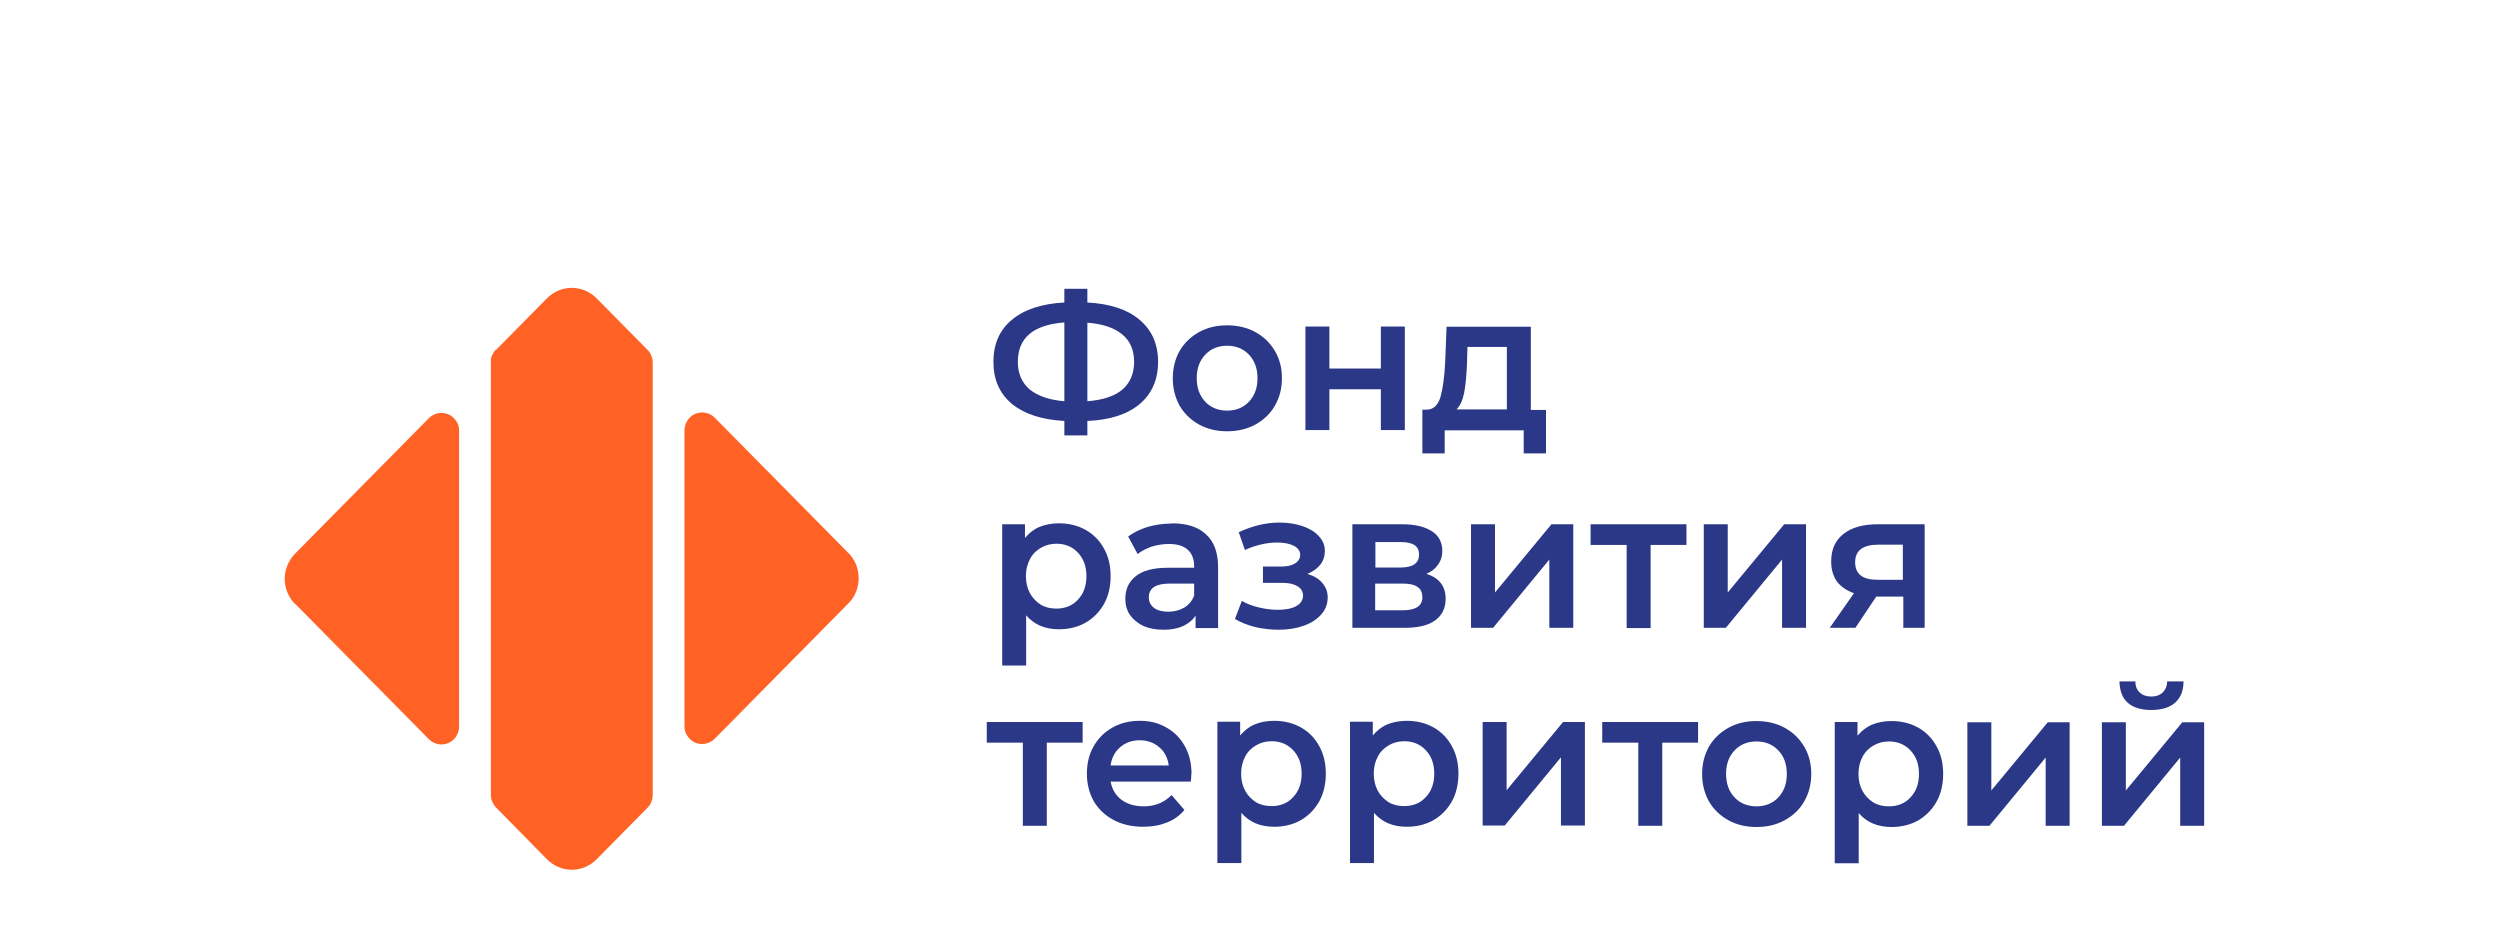
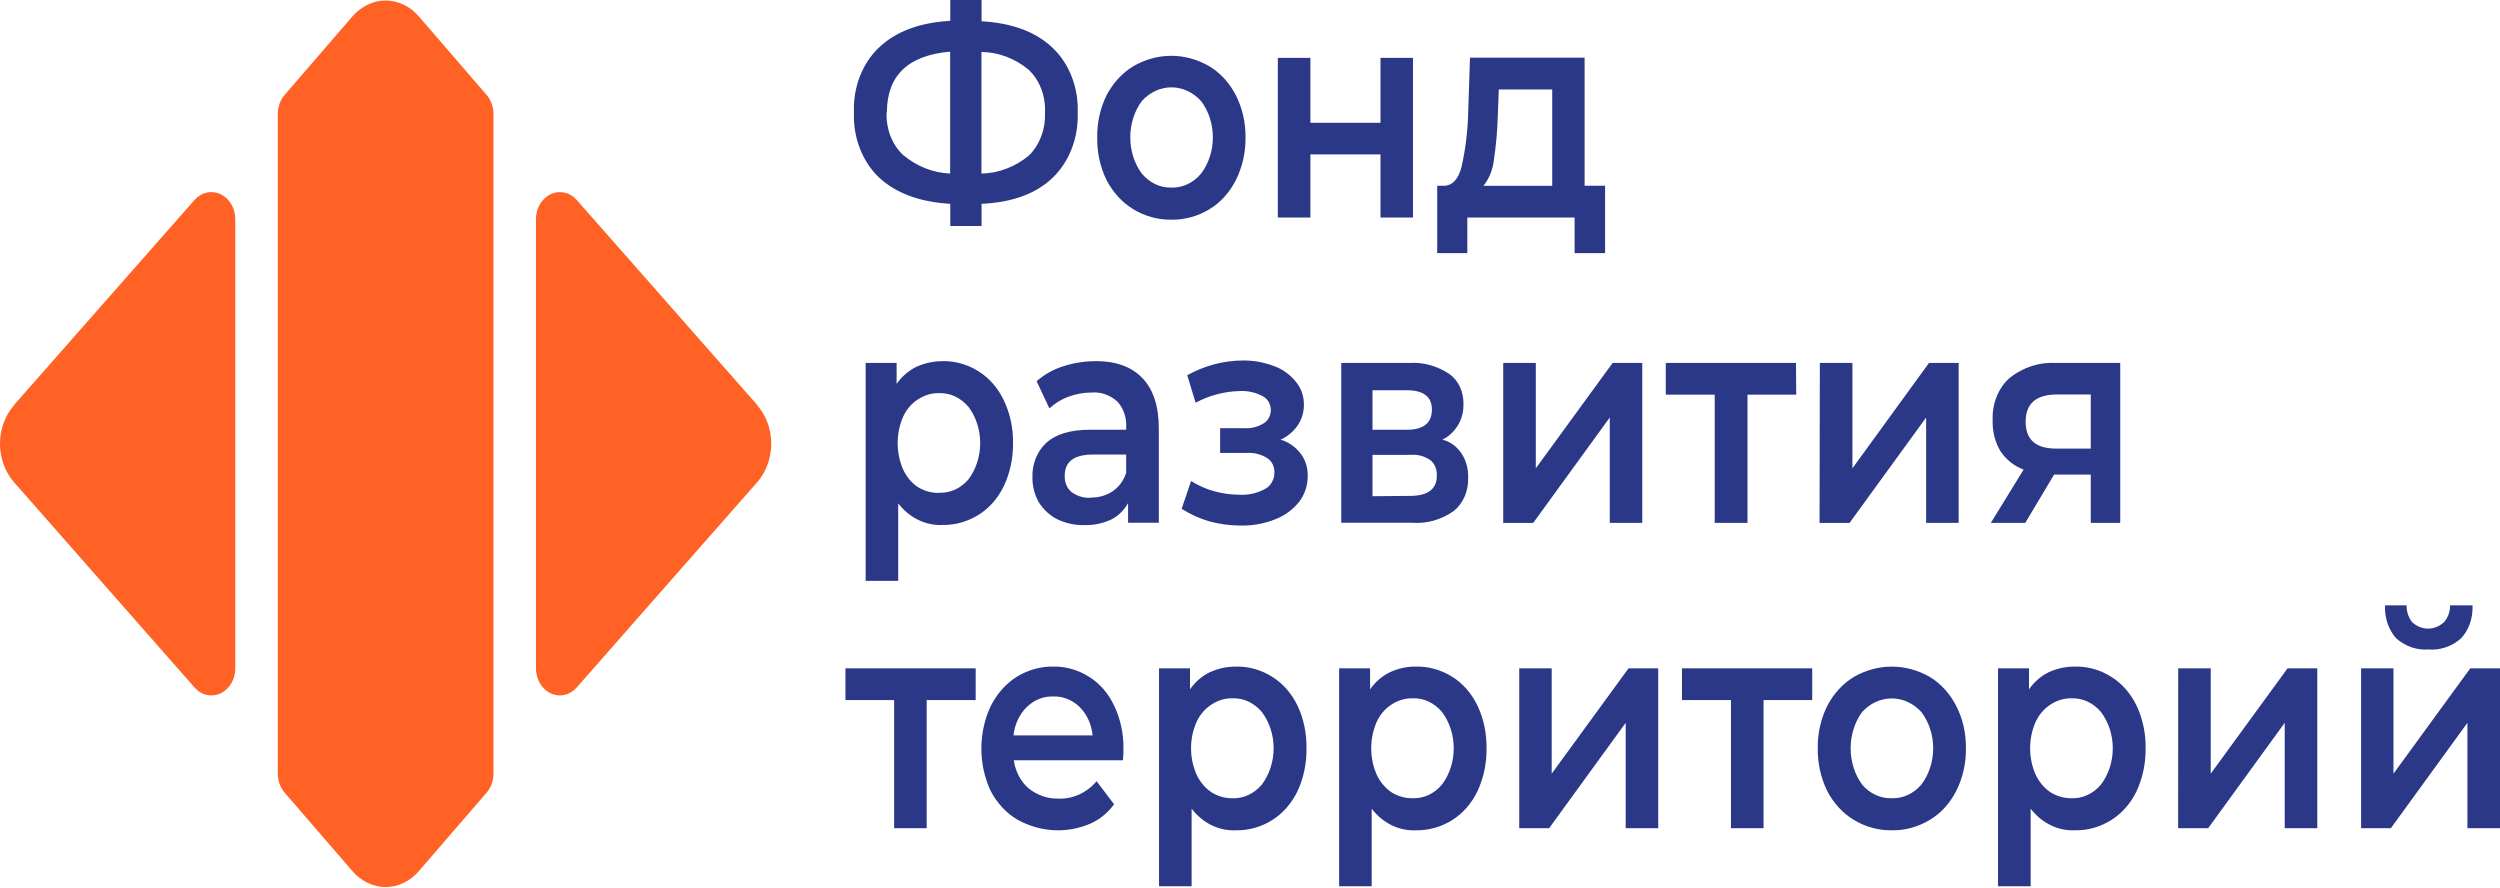
- <svg xmlns="http://www.w3.org/2000/svg" width="157" height="59" viewBox="0 0 157 59" fill="none">
-   <path d="M92.127 22.845C92.097 23.599 92.037 24.203 91.948 24.67C91.858 25.138 91.695 25.485 91.471 25.712H94.63V21.788H92.156L92.127 22.829V22.845ZM97.088 25.727V28.473H95.688V27.024H90.726V28.473H89.325V25.727H89.623C90.026 25.712 90.309 25.44 90.458 24.942C90.607 24.429 90.711 23.689 90.756 22.754L90.845 20.521H96.135V25.742H97.088V25.727ZM81.98 20.506H83.485V23.146H86.718V20.506H88.223V27.009H86.718V24.444H83.485V27.009H81.98V20.506ZM77.063 25.787C77.614 25.787 78.076 25.606 78.433 25.229C78.791 24.851 78.97 24.369 78.97 23.75C78.97 23.131 78.791 22.648 78.433 22.271C78.076 21.894 77.614 21.713 77.063 21.713C76.511 21.713 76.049 21.894 75.692 22.271C75.334 22.648 75.156 23.131 75.156 23.75C75.156 24.369 75.334 24.851 75.692 25.229C76.049 25.606 76.511 25.787 77.063 25.787ZM77.063 27.084C76.407 27.084 75.826 26.949 75.305 26.662C74.783 26.375 74.381 25.983 74.083 25.485C73.8 24.972 73.651 24.399 73.651 23.75C73.651 23.101 73.8 22.543 74.083 22.03C74.381 21.532 74.783 21.14 75.305 20.853C75.826 20.566 76.407 20.43 77.063 20.43C77.718 20.43 78.314 20.566 78.836 20.853C79.357 21.14 79.76 21.532 80.058 22.03C80.356 22.528 80.505 23.101 80.505 23.75C80.505 24.399 80.356 24.972 80.058 25.485C79.775 25.983 79.357 26.375 78.836 26.662C78.314 26.949 77.718 27.084 77.063 27.084ZM63.921 22.724C63.921 23.463 64.174 24.037 64.666 24.459C65.172 24.866 65.903 25.123 66.841 25.198V20.249C64.889 20.4 63.921 21.215 63.921 22.724ZM68.287 25.198C69.255 25.123 69.985 24.882 70.477 24.474C70.969 24.052 71.222 23.463 71.222 22.724C71.222 21.985 70.969 21.396 70.462 20.989C69.97 20.581 69.24 20.34 68.287 20.264V25.213V25.198ZM72.727 22.724C72.727 23.84 72.339 24.731 71.565 25.38C70.79 26.028 69.702 26.375 68.287 26.436V27.341H66.841V26.436C65.426 26.36 64.323 25.998 63.548 25.364C62.774 24.716 62.386 23.84 62.386 22.724C62.386 21.607 62.774 20.717 63.548 20.083C64.323 19.434 65.426 19.072 66.841 18.997V18.137H68.287V18.997C69.702 19.072 70.805 19.434 71.565 20.083C72.339 20.732 72.727 21.607 72.727 22.724Z" fill="#2B3888" />
-   <path d="M117.963 34.206C116.995 34.206 116.503 34.569 116.503 35.308C116.503 36.047 116.965 36.41 117.904 36.41H119.498V34.206H117.948H117.963ZM120.869 32.924V39.427H119.528V37.466H117.829L116.518 39.427H114.909L116.429 37.254C115.967 37.089 115.609 36.847 115.356 36.515C115.117 36.168 114.998 35.761 114.998 35.263C114.998 34.508 115.251 33.935 115.773 33.528C116.294 33.12 117.01 32.924 117.933 32.924H120.884H120.869ZM106.997 32.924H108.502V37.209L112.048 32.924H113.419V39.427H111.914V35.142L108.382 39.427H106.997V32.924ZM105.909 34.222H103.659V39.442H102.154V34.222H99.889V32.924H105.909V34.222ZM92.38 32.924H93.885V37.209L97.431 32.924H98.802V39.427H97.297V35.142L93.766 39.427H92.38V32.924ZM88.089 38.326C88.908 38.326 89.325 38.054 89.325 37.511C89.325 37.224 89.236 37.013 89.042 36.877C88.849 36.726 88.551 36.651 88.133 36.651H86.36V38.326H88.074H88.089ZM86.375 35.64H87.955C88.729 35.64 89.117 35.368 89.117 34.825C89.117 34.282 88.729 34.041 87.955 34.041H86.375V35.655V35.64ZM89.594 36.047C90.383 36.289 90.786 36.817 90.786 37.602C90.786 38.19 90.562 38.643 90.13 38.959C89.698 39.276 89.057 39.427 88.208 39.427H84.93V32.924H88.074C88.864 32.924 89.474 33.075 89.921 33.361C90.368 33.648 90.577 34.071 90.577 34.599C90.577 34.931 90.488 35.217 90.309 35.459C90.145 35.7 89.906 35.896 89.594 36.032V36.047ZM82.114 36.047C82.516 36.168 82.829 36.349 83.038 36.606C83.261 36.862 83.38 37.164 83.38 37.526C83.38 37.918 83.246 38.281 82.978 38.582C82.71 38.884 82.352 39.126 81.89 39.291C81.428 39.457 80.892 39.548 80.296 39.548C79.804 39.548 79.313 39.488 78.836 39.382C78.359 39.261 77.927 39.095 77.554 38.869L77.987 37.737C78.299 37.918 78.657 38.054 79.044 38.145C79.432 38.235 79.834 38.296 80.222 38.296C80.728 38.296 81.115 38.22 81.399 38.069C81.682 37.903 81.831 37.692 81.831 37.405C81.831 37.149 81.712 36.953 81.488 36.817C81.264 36.681 80.966 36.606 80.564 36.606H79.313V35.58H80.445C80.817 35.58 81.115 35.519 81.324 35.383C81.548 35.248 81.652 35.066 81.652 34.84C81.652 34.614 81.518 34.418 81.264 34.282C81.011 34.146 80.654 34.071 80.207 34.071C79.566 34.071 78.88 34.222 78.18 34.538L77.793 33.422C78.642 33.029 79.491 32.818 80.341 32.818C80.892 32.818 81.369 32.894 81.816 33.045C82.248 33.196 82.591 33.407 82.829 33.678C83.082 33.95 83.201 34.252 83.201 34.599C83.201 34.916 83.112 35.202 82.918 35.459C82.725 35.7 82.457 35.896 82.129 36.032L82.114 36.047ZM73.368 38.416C73.74 38.416 74.083 38.326 74.366 38.16C74.664 37.979 74.872 37.722 74.992 37.405V36.651H73.442C72.578 36.651 72.146 36.938 72.146 37.511C72.146 37.782 72.25 38.009 72.474 38.175C72.697 38.341 72.995 38.416 73.382 38.416H73.368ZM73.576 32.864C74.53 32.864 75.245 33.09 75.737 33.558C76.243 34.01 76.496 34.704 76.496 35.625V39.442H75.081V38.658C74.902 38.944 74.634 39.156 74.291 39.322C73.949 39.472 73.546 39.548 73.07 39.548C72.593 39.548 72.161 39.472 71.803 39.306C71.445 39.141 71.162 38.899 70.954 38.612C70.76 38.311 70.671 37.979 70.671 37.602C70.671 37.013 70.879 36.545 71.311 36.198C71.743 35.836 72.429 35.655 73.338 35.655H74.992V35.565C74.992 35.112 74.858 34.765 74.589 34.523C74.321 34.282 73.934 34.161 73.397 34.161C73.04 34.161 72.682 34.222 72.325 34.327C71.982 34.448 71.684 34.599 71.445 34.795L70.849 33.694C71.192 33.437 71.594 33.241 72.071 33.09C72.548 32.954 73.04 32.879 73.576 32.879V32.864ZM66.335 38.22C66.886 38.22 67.348 38.039 67.691 37.662C68.048 37.285 68.227 36.802 68.227 36.183C68.227 35.565 68.048 35.082 67.691 34.704C67.333 34.327 66.886 34.146 66.335 34.146C65.977 34.146 65.649 34.237 65.366 34.403C65.083 34.569 64.845 34.795 64.681 35.112C64.517 35.429 64.427 35.776 64.427 36.183C64.427 36.59 64.517 36.953 64.681 37.254C64.845 37.556 65.083 37.798 65.366 37.979C65.649 38.145 65.977 38.22 66.335 38.22ZM66.499 32.864C67.124 32.864 67.676 32.999 68.167 33.271C68.659 33.543 69.046 33.935 69.33 34.448C69.613 34.946 69.747 35.534 69.747 36.183C69.747 36.832 69.613 37.42 69.33 37.933C69.046 38.431 68.659 38.824 68.167 39.11C67.676 39.382 67.124 39.518 66.499 39.518C65.634 39.518 64.949 39.231 64.442 38.643V41.796H62.938V32.924H64.368V33.784C64.621 33.482 64.919 33.241 65.277 33.09C65.649 32.939 66.052 32.864 66.499 32.864Z" fill="#2B3888" />
-   <path d="M135.113 44.588C134.458 44.588 133.966 44.437 133.623 44.135C133.281 43.833 133.117 43.38 133.102 42.792H134.1C134.1 43.079 134.19 43.32 134.368 43.486C134.547 43.652 134.786 43.743 135.098 43.743C135.411 43.743 135.65 43.652 135.814 43.486C135.992 43.32 136.097 43.079 136.097 42.792H137.125C137.125 43.38 136.946 43.818 136.588 44.135C136.246 44.437 135.739 44.588 135.098 44.588H135.113ZM131.999 45.357H133.504V49.642L137.05 45.357H138.421V51.861H136.916V47.575L133.385 51.861H131.999V45.357ZM123.551 45.357H125.056V49.642L128.602 45.357H129.973V51.861H128.468V47.575L124.937 51.861H123.551V45.357ZM118.619 50.638C119.17 50.638 119.632 50.457 119.975 50.08C120.333 49.703 120.511 49.22 120.511 48.601C120.511 47.983 120.333 47.5 119.975 47.123C119.617 46.745 119.17 46.564 118.619 46.564C118.261 46.564 117.934 46.655 117.651 46.821C117.367 46.987 117.129 47.213 116.965 47.53C116.801 47.847 116.712 48.194 116.712 48.601C116.712 49.009 116.801 49.371 116.965 49.673C117.129 49.974 117.367 50.216 117.651 50.397C117.934 50.563 118.261 50.638 118.619 50.638ZM118.783 45.282C119.409 45.282 119.96 45.417 120.452 45.689C120.943 45.961 121.331 46.353 121.614 46.866C121.897 47.364 122.031 47.952 122.031 48.601C122.031 49.25 121.897 49.839 121.614 50.352C121.331 50.849 120.943 51.242 120.452 51.529C119.96 51.8 119.409 51.936 118.783 51.936C117.919 51.936 117.233 51.649 116.727 51.061V54.214H115.222V45.342H116.652V46.202C116.906 45.9 117.204 45.659 117.561 45.508C117.934 45.357 118.336 45.282 118.783 45.282ZM110.305 50.638C110.856 50.638 111.318 50.457 111.676 50.08C112.033 49.703 112.212 49.22 112.212 48.601C112.212 47.983 112.033 47.5 111.676 47.123C111.318 46.745 110.856 46.564 110.305 46.564C109.754 46.564 109.292 46.745 108.934 47.123C108.576 47.5 108.398 47.983 108.398 48.601C108.398 49.22 108.576 49.703 108.934 50.08C109.292 50.457 109.754 50.638 110.305 50.638ZM110.305 51.936C109.649 51.936 109.068 51.8 108.547 51.513C108.025 51.227 107.623 50.834 107.325 50.337C107.042 49.824 106.893 49.25 106.893 48.601C106.893 47.952 107.042 47.394 107.325 46.881C107.623 46.383 108.025 45.991 108.547 45.704C109.068 45.417 109.649 45.282 110.305 45.282C110.96 45.282 111.556 45.417 112.078 45.704C112.599 45.991 113.002 46.383 113.3 46.881C113.598 47.379 113.747 47.952 113.747 48.601C113.747 49.25 113.598 49.824 113.3 50.337C113.017 50.834 112.599 51.227 112.078 51.513C111.556 51.8 110.96 51.936 110.305 51.936ZM106.639 46.64H104.39V51.861H102.885V46.64H100.62V45.342H106.639V46.64ZM93.11 45.342H94.615V49.627L98.161 45.342H99.532V51.845H98.027V47.56L94.496 51.845H93.11V45.342ZM88.178 50.623C88.73 50.623 89.192 50.442 89.534 50.065C89.892 49.688 90.071 49.205 90.071 48.586C90.071 47.968 89.892 47.485 89.534 47.108C89.177 46.73 88.73 46.549 88.178 46.549C87.821 46.549 87.493 46.64 87.21 46.806C86.927 46.972 86.688 47.198 86.524 47.515C86.361 47.832 86.271 48.179 86.271 48.586C86.271 48.994 86.361 49.356 86.524 49.657C86.688 49.959 86.927 50.201 87.21 50.382C87.493 50.548 87.821 50.623 88.178 50.623ZM88.342 45.267C88.968 45.267 89.519 45.402 90.011 45.674C90.503 45.946 90.89 46.338 91.173 46.851C91.456 47.349 91.59 47.937 91.59 48.586C91.59 49.235 91.456 49.824 91.173 50.337C90.89 50.834 90.503 51.227 90.011 51.513C89.519 51.785 88.968 51.921 88.342 51.921C87.478 51.921 86.793 51.634 86.286 51.046V54.199H84.781V45.327H86.212V46.187C86.465 45.885 86.763 45.644 87.12 45.493C87.493 45.342 87.895 45.267 88.342 45.267ZM79.849 50.623C80.4 50.623 80.862 50.442 81.205 50.065C81.563 49.688 81.742 49.205 81.742 48.586C81.742 47.968 81.563 47.485 81.205 47.108C80.847 46.73 80.4 46.549 79.849 46.549C79.492 46.549 79.164 46.64 78.881 46.806C78.598 46.972 78.359 47.198 78.195 47.515C78.031 47.832 77.942 48.179 77.942 48.586C77.942 48.994 78.031 49.356 78.195 49.657C78.359 49.959 78.598 50.201 78.881 50.382C79.164 50.548 79.492 50.623 79.849 50.623ZM80.013 45.267C80.639 45.267 81.19 45.402 81.682 45.674C82.174 45.946 82.561 46.338 82.844 46.851C83.127 47.349 83.261 47.937 83.261 48.586C83.261 49.235 83.127 49.824 82.844 50.337C82.561 50.834 82.174 51.227 81.682 51.513C81.19 51.785 80.639 51.921 80.013 51.921C79.149 51.921 78.463 51.634 77.957 51.046V54.199H76.452V45.327H77.882V46.187C78.136 45.885 78.434 45.644 78.791 45.493C79.164 45.342 79.566 45.267 80.013 45.267ZM71.565 46.489C71.088 46.489 70.671 46.64 70.343 46.926C70.015 47.213 69.807 47.59 69.747 48.073H73.397C73.338 47.605 73.144 47.213 72.802 46.926C72.474 46.64 72.056 46.489 71.58 46.489H71.565ZM74.813 48.631C74.813 48.737 74.813 48.888 74.783 49.084H69.747C69.836 49.567 70.06 49.944 70.432 50.231C70.805 50.502 71.282 50.638 71.833 50.638C72.533 50.638 73.114 50.397 73.576 49.929L74.381 50.865C74.098 51.212 73.725 51.483 73.293 51.649C72.846 51.83 72.355 51.921 71.803 51.921C71.103 51.921 70.477 51.785 69.941 51.498C69.404 51.212 68.987 50.819 68.689 50.321C68.406 49.808 68.257 49.235 68.257 48.586C68.257 47.937 68.391 47.379 68.674 46.881C68.957 46.368 69.36 45.976 69.866 45.689C70.373 45.402 70.939 45.267 71.58 45.267C72.22 45.267 72.757 45.402 73.249 45.689C73.74 45.961 74.128 46.353 74.411 46.866C74.694 47.364 74.828 47.953 74.828 48.616L74.813 48.631ZM67.989 46.64H65.739V51.861H64.234V46.64H61.969V45.342H67.989V46.64Z" fill="#2B3888" />
-   <path d="M53.282 34.735L44.879 26.224C44.73 26.074 44.521 25.968 44.312 25.923C44.104 25.877 43.88 25.908 43.672 25.983C43.463 26.074 43.299 26.209 43.18 26.39C43.061 26.572 42.986 26.798 42.986 27.009V45.614C42.986 45.84 43.046 46.051 43.18 46.232C43.299 46.413 43.478 46.564 43.672 46.64C43.88 46.73 44.104 46.745 44.312 46.7C44.521 46.655 44.73 46.549 44.879 46.398L53.282 37.888C53.491 37.677 53.655 37.435 53.759 37.164C53.863 36.892 53.923 36.606 53.923 36.304C53.923 36.002 53.863 35.715 53.759 35.444C53.64 35.172 53.476 34.931 53.282 34.719V34.735ZM18.535 37.918L26.939 46.428C27.088 46.579 27.297 46.685 27.505 46.73C27.714 46.776 27.937 46.745 28.146 46.67C28.355 46.579 28.518 46.444 28.638 46.263C28.757 46.081 28.831 45.855 28.831 45.644V27.039C28.831 26.813 28.772 26.602 28.638 26.421C28.504 26.239 28.34 26.089 28.146 26.013C27.952 25.938 27.714 25.908 27.505 25.953C27.297 25.998 27.088 26.104 26.939 26.255L18.535 34.765C18.118 35.187 17.88 35.761 17.88 36.349C17.88 36.938 18.118 37.511 18.521 37.933L18.535 37.918ZM31.141 21.985L34.344 18.74C34.762 18.318 35.328 18.076 35.909 18.076C36.49 18.076 37.056 18.318 37.473 18.74L40.662 21.969C40.766 22.075 40.856 22.196 40.9 22.331C40.96 22.467 40.99 22.618 40.99 22.769V49.929C40.99 50.08 40.96 50.216 40.9 50.367C40.841 50.517 40.766 50.623 40.662 50.729L37.473 53.958C37.056 54.38 36.49 54.622 35.909 54.622C35.328 54.622 34.762 54.38 34.344 53.958L31.156 50.714C31.052 50.608 30.977 50.487 30.917 50.352C30.858 50.216 30.828 50.065 30.828 49.929V22.754C30.813 22.603 30.828 22.452 30.902 22.316C30.962 22.181 31.037 22.06 31.141 21.954V21.985Z" fill="#FF6224" />
+ <svg xmlns="http://www.w3.org/2000/svg" width="62" height="22" viewBox="0 0 62 22" fill="none">
+   <path d="M37.146 2.855C37.136 3.229 37.103 3.602 37.048 3.971C37.021 4.209 36.931 4.432 36.789 4.608H38.495V2.218H37.17L37.146 2.855ZM39.806 4.607V6.278H39.05V5.394H36.39V6.278H35.643V4.607H35.803C36.023 4.607 36.173 4.437 36.249 4.126C36.346 3.688 36.401 3.24 36.411 2.789L36.456 1.43H39.298V4.607H39.806ZM31.69 1.435H32.498V3.045H34.236V1.435H35.042V5.394H34.236V3.829H32.498V5.394H31.69V1.435ZM29.046 4.652C29.183 4.657 29.321 4.629 29.449 4.569C29.577 4.509 29.693 4.419 29.788 4.304C29.976 4.054 30.079 3.736 30.079 3.406C30.079 3.077 29.977 2.758 29.788 2.508C29.591 2.289 29.326 2.166 29.052 2.166C28.778 2.166 28.513 2.289 28.316 2.508C28.131 2.759 28.031 3.077 28.031 3.406C28.031 3.735 28.131 4.053 28.316 4.304C28.41 4.417 28.523 4.506 28.649 4.566C28.775 4.626 28.909 4.655 29.046 4.652ZM29.046 5.448C28.717 5.453 28.392 5.363 28.102 5.187C27.829 5.02 27.601 4.771 27.442 4.465C27.285 4.144 27.205 3.781 27.211 3.412C27.205 3.045 27.285 2.684 27.442 2.364C27.601 2.06 27.829 1.811 28.102 1.645C28.395 1.474 28.719 1.384 29.047 1.384C29.377 1.384 29.701 1.474 29.994 1.645C30.267 1.809 30.494 2.058 30.65 2.364C30.811 2.682 30.894 3.044 30.889 3.412C30.893 3.782 30.811 4.145 30.65 4.465C30.495 4.772 30.27 5.022 29.997 5.187C29.704 5.365 29.377 5.454 29.046 5.448ZM21.988 2.783C21.979 2.983 22.011 3.182 22.08 3.365C22.15 3.547 22.255 3.71 22.389 3.837C22.731 4.125 23.14 4.288 23.564 4.304V1.281C22.519 1.371 21.996 1.874 21.995 2.789L21.988 2.783ZM24.34 4.304C24.762 4.297 25.172 4.142 25.515 3.859C25.649 3.728 25.754 3.563 25.823 3.378C25.893 3.192 25.924 2.991 25.916 2.789C25.925 2.588 25.893 2.387 25.823 2.203C25.752 2.019 25.645 1.856 25.509 1.728C25.168 1.447 24.759 1.293 24.34 1.289V4.304ZM26.727 2.79C26.738 3.096 26.689 3.401 26.581 3.682C26.474 3.962 26.311 4.211 26.107 4.407C25.694 4.805 25.105 5.02 24.343 5.055V5.604H23.567V5.055C22.807 5.01 22.218 4.791 21.799 4.401C21.594 4.206 21.431 3.959 21.324 3.679C21.216 3.4 21.166 3.095 21.178 2.789C21.166 2.484 21.215 2.179 21.323 1.899C21.431 1.62 21.593 1.373 21.799 1.179C22.216 0.781 22.806 0.56 23.567 0.517V0H24.343V0.527C25.107 0.572 25.695 0.792 26.107 1.189C26.311 1.382 26.473 1.627 26.58 1.905C26.688 2.183 26.738 2.486 26.727 2.79Z" fill="#2B3888" />
+   <path d="M51.018 9.783C50.497 9.783 50.236 10.007 50.236 10.457C50.236 10.904 50.487 11.125 50.992 11.125H51.851V9.783H51.018ZM52.582 9.001V12.967H51.851V11.77H50.941L50.227 12.967H49.373L50.186 11.645C49.959 11.564 49.76 11.406 49.612 11.192C49.478 10.968 49.409 10.699 49.418 10.427C49.409 10.226 49.442 10.024 49.515 9.841C49.589 9.657 49.699 9.496 49.839 9.372C50.178 9.105 50.584 8.975 50.994 9.001H52.582ZM45.132 9.001H45.94V11.614L47.839 9.001H48.575V12.967H47.768V10.354L45.869 12.968H45.125L45.132 9.001ZM44.547 9.788H43.338V12.967H42.525V9.788H41.311V9.001H44.54L44.547 9.788ZM37.28 9.001H38.088V11.614L39.993 9.001H40.728V12.967H39.922V10.354L38.024 12.968H37.28V9.001ZM34.965 12.298C35.41 12.298 35.633 12.131 35.633 11.799C35.637 11.726 35.625 11.652 35.598 11.584C35.571 11.516 35.529 11.458 35.477 11.414C35.331 11.313 35.162 11.266 34.992 11.281H34.038V12.306L34.965 12.298ZM34.038 10.658H34.885C35.303 10.658 35.511 10.491 35.511 10.159C35.511 9.837 35.303 9.678 34.885 9.678H34.038V10.658ZM35.77 10.904C35.957 10.947 36.126 11.067 36.243 11.242C36.36 11.416 36.419 11.633 36.41 11.853C36.415 12.013 36.385 12.172 36.323 12.315C36.26 12.458 36.168 12.581 36.053 12.673C35.744 12.891 35.383 12.993 35.02 12.964H33.263V9.001H34.95C35.294 8.979 35.638 9.073 35.938 9.27C36.05 9.348 36.143 9.46 36.205 9.592C36.267 9.725 36.298 9.874 36.294 10.026C36.298 10.214 36.248 10.4 36.153 10.552C36.057 10.707 35.925 10.829 35.773 10.903L35.77 10.904ZM31.755 10.904C31.946 10.955 32.12 11.074 32.252 11.244C32.372 11.397 32.436 11.596 32.431 11.802C32.432 12.039 32.356 12.269 32.218 12.447C32.056 12.645 31.854 12.793 31.629 12.877C31.356 12.987 31.067 13.039 30.777 13.034C30.515 13.034 30.253 13 29.996 12.931C29.755 12.862 29.522 12.757 29.305 12.618L29.539 11.929C29.716 12.042 29.908 12.127 30.106 12.181C30.313 12.239 30.525 12.269 30.739 12.269C30.956 12.282 31.174 12.234 31.372 12.127C31.441 12.093 31.5 12.035 31.542 11.962C31.583 11.889 31.606 11.804 31.606 11.717C31.608 11.645 31.591 11.573 31.56 11.51C31.529 11.447 31.483 11.396 31.427 11.361C31.275 11.266 31.103 11.222 30.93 11.233H30.259V10.619H30.865C31.029 10.63 31.193 10.588 31.338 10.499C31.392 10.468 31.437 10.421 31.468 10.362C31.5 10.303 31.517 10.235 31.517 10.165C31.515 10.092 31.494 10.02 31.458 9.959C31.422 9.899 31.37 9.852 31.311 9.823C31.133 9.73 30.937 9.687 30.742 9.698C30.365 9.707 29.994 9.805 29.651 9.987L29.444 9.305C29.872 9.068 30.339 8.944 30.814 8.94C31.082 8.936 31.348 8.984 31.602 9.081C31.807 9.154 31.991 9.288 32.137 9.468C32.201 9.543 32.251 9.631 32.286 9.727C32.32 9.824 32.337 9.928 32.337 10.032C32.339 10.22 32.284 10.403 32.182 10.551C32.07 10.709 31.925 10.83 31.76 10.904H31.755ZM27.059 12.338C27.247 12.343 27.432 12.289 27.594 12.183C27.749 12.079 27.868 11.917 27.929 11.724V11.273H27.102C26.637 11.273 26.405 11.449 26.405 11.799C26.402 11.879 26.416 11.959 26.447 12.031C26.478 12.103 26.525 12.165 26.583 12.21C26.727 12.311 26.894 12.358 27.063 12.343L27.059 12.338ZM27.17 8.955C27.678 8.955 28.061 9.094 28.332 9.377C28.604 9.66 28.739 10.076 28.739 10.639V12.963H27.976V12.479C27.872 12.662 27.723 12.804 27.548 12.889C27.339 12.984 27.115 13.03 26.89 13.022C26.658 13.028 26.427 12.978 26.213 12.874C26.032 12.782 25.875 12.636 25.759 12.45C25.656 12.267 25.602 12.053 25.604 11.836C25.599 11.673 25.628 11.511 25.687 11.363C25.747 11.215 25.836 11.085 25.947 10.983C26.185 10.766 26.549 10.657 27.038 10.657H27.93V10.598C27.937 10.479 27.92 10.36 27.882 10.25C27.844 10.139 27.786 10.04 27.71 9.958C27.529 9.795 27.3 9.715 27.07 9.735C26.875 9.735 26.682 9.77 26.496 9.839C26.325 9.901 26.165 9.998 26.025 10.128L25.708 9.454C25.906 9.282 26.132 9.156 26.371 9.083C26.632 8.998 26.902 8.956 27.173 8.958L27.17 8.955ZM23.285 12.22C23.42 12.226 23.556 12.201 23.682 12.144C23.809 12.087 23.923 11.999 24.018 11.888C24.205 11.638 24.309 11.319 24.309 10.989C24.309 10.659 24.206 10.34 24.018 10.09C23.923 9.978 23.81 9.89 23.685 9.831C23.559 9.772 23.424 9.745 23.288 9.75C23.104 9.746 22.923 9.8 22.764 9.906C22.608 10.005 22.48 10.154 22.397 10.336C22.308 10.539 22.262 10.762 22.262 10.989C22.262 11.216 22.308 11.439 22.397 11.642C22.482 11.825 22.609 11.977 22.764 12.08C22.925 12.178 23.105 12.228 23.288 12.224L23.285 12.22ZM23.373 8.955C23.685 8.95 23.992 9.036 24.265 9.207C24.529 9.371 24.746 9.618 24.891 9.92C25.049 10.246 25.129 10.614 25.123 10.986C25.128 11.358 25.05 11.726 24.896 12.053C24.751 12.355 24.534 12.602 24.27 12.767C23.997 12.937 23.69 13.024 23.379 13.019C23.172 13.03 22.966 12.987 22.774 12.894C22.583 12.802 22.413 12.661 22.275 12.483V14.406H21.468V9.001H22.236V9.521C22.366 9.336 22.535 9.19 22.726 9.097C22.933 9.004 23.154 8.956 23.377 8.958L23.373 8.955Z" fill="#2B3888" />
+   <path d="M60.227 16.107C59.94 16.129 59.656 16.031 59.426 15.832C59.332 15.726 59.258 15.598 59.21 15.456C59.162 15.315 59.141 15.163 59.149 15.012H59.684C59.68 15.168 59.731 15.32 59.825 15.434C59.936 15.534 60.074 15.59 60.216 15.59C60.358 15.59 60.495 15.534 60.607 15.434C60.657 15.379 60.696 15.314 60.723 15.241C60.749 15.169 60.763 15.091 60.762 15.012H61.318C61.326 15.164 61.304 15.316 61.256 15.457C61.207 15.599 61.132 15.726 61.035 15.831C60.804 16.033 60.516 16.131 60.227 16.107ZM58.555 16.574H59.358V19.187L61.263 16.574H62V20.54H61.192V17.926L59.293 20.54H58.555V16.574ZM54.019 16.574H54.826V19.187L56.732 16.574H57.469V20.54H56.661V17.926L54.762 20.54H54.018L54.019 16.574ZM51.374 19.796C51.511 19.802 51.645 19.774 51.771 19.715C51.898 19.656 52.011 19.568 52.105 19.456C52.293 19.206 52.397 18.887 52.397 18.557C52.397 18.227 52.293 17.908 52.105 17.659C52.011 17.546 51.897 17.458 51.771 17.399C51.645 17.34 51.511 17.313 51.374 17.318C51.191 17.315 51.011 17.368 50.852 17.474C50.696 17.573 50.567 17.723 50.483 17.904C50.393 18.107 50.347 18.33 50.347 18.557C50.347 18.784 50.393 19.007 50.483 19.21C50.569 19.392 50.696 19.544 50.852 19.648C51.012 19.748 51.193 19.799 51.374 19.796ZM51.466 16.531C51.777 16.525 52.084 16.612 52.357 16.783C52.621 16.947 52.838 17.194 52.985 17.495C53.139 17.82 53.217 18.186 53.211 18.556C53.216 18.929 53.138 19.298 52.985 19.626C52.839 19.927 52.621 20.174 52.357 20.339C52.084 20.51 51.777 20.596 51.466 20.591C51.259 20.602 51.052 20.56 50.861 20.467C50.669 20.374 50.498 20.234 50.36 20.056V21.979H49.551V16.574H50.319V17.095C50.45 16.909 50.618 16.763 50.81 16.67C51.018 16.575 51.241 16.528 51.466 16.531ZM46.915 19.796C47.051 19.801 47.188 19.773 47.314 19.715C47.441 19.656 47.556 19.569 47.651 19.456C47.839 19.207 47.943 18.888 47.943 18.558C47.943 18.227 47.84 17.909 47.651 17.659C47.453 17.442 47.19 17.321 46.916 17.321C46.641 17.321 46.378 17.442 46.179 17.659C45.996 17.911 45.896 18.23 45.896 18.558C45.896 18.886 45.996 19.204 46.179 19.456C46.274 19.569 46.389 19.657 46.517 19.715C46.643 19.773 46.778 19.801 46.915 19.796ZM46.915 20.591C46.586 20.597 46.262 20.508 45.972 20.331C45.698 20.166 45.471 19.918 45.313 19.612C45.156 19.29 45.075 18.925 45.08 18.556C45.075 18.19 45.156 17.829 45.313 17.511C45.471 17.205 45.698 16.956 45.972 16.79C46.265 16.62 46.589 16.532 46.917 16.532C47.246 16.532 47.569 16.62 47.863 16.79C48.135 16.955 48.361 17.205 48.516 17.511C48.678 17.827 48.76 18.189 48.755 18.556C48.76 18.927 48.678 19.291 48.516 19.612C48.362 19.918 48.135 20.168 47.863 20.331C47.572 20.508 47.245 20.598 46.915 20.591ZM44.943 17.361H43.736V20.54H42.928V17.361H41.713V16.574H44.943V17.361ZM37.677 16.574H38.482V19.187L40.388 16.574H41.124V20.54H40.317V17.926L38.418 20.54H37.677V16.574ZM35.031 19.796C35.167 19.802 35.302 19.774 35.428 19.716C35.554 19.658 35.668 19.568 35.762 19.456C35.949 19.206 36.053 18.887 36.053 18.557C36.053 18.227 35.949 17.908 35.762 17.659C35.668 17.546 35.554 17.457 35.428 17.398C35.302 17.339 35.167 17.312 35.031 17.318C34.847 17.315 34.667 17.368 34.508 17.474C34.352 17.573 34.225 17.723 34.141 17.904C34.053 18.107 34.006 18.33 34.006 18.557C34.006 18.784 34.053 19.007 34.141 19.21C34.226 19.392 34.353 19.544 34.508 19.648C34.669 19.748 34.849 19.799 35.031 19.796ZM35.122 16.531C35.434 16.526 35.74 16.613 36.014 16.783C36.277 16.947 36.494 17.194 36.639 17.495C36.794 17.819 36.872 18.186 36.866 18.556C36.872 18.93 36.794 19.298 36.639 19.626C36.494 19.927 36.277 20.174 36.014 20.339C35.74 20.509 35.434 20.596 35.122 20.591C34.915 20.602 34.709 20.56 34.517 20.468C34.326 20.375 34.156 20.235 34.018 20.056V21.979H33.21V16.575H33.978V17.096C34.109 16.909 34.278 16.764 34.469 16.671C34.677 16.576 34.898 16.528 35.122 16.531ZM30.566 19.796C30.701 19.802 30.836 19.774 30.962 19.715C31.087 19.656 31.201 19.568 31.295 19.456C31.482 19.206 31.586 18.887 31.586 18.557C31.586 18.227 31.483 17.908 31.295 17.659C31.201 17.546 31.087 17.458 30.962 17.399C30.836 17.34 30.701 17.313 30.566 17.318C30.382 17.314 30.202 17.368 30.044 17.474C29.887 17.573 29.759 17.723 29.675 17.904C29.585 18.107 29.538 18.33 29.538 18.557C29.538 18.784 29.585 19.007 29.675 19.21C29.76 19.392 29.888 19.544 30.044 19.648C30.204 19.749 30.384 19.8 30.566 19.796ZM30.657 16.531C30.968 16.525 31.275 16.612 31.549 16.783C31.812 16.947 32.03 17.194 32.176 17.495C32.33 17.82 32.407 18.186 32.401 18.556C32.407 18.929 32.33 19.298 32.176 19.626C32.03 19.927 31.813 20.174 31.549 20.339C31.275 20.51 30.968 20.596 30.657 20.591C30.45 20.602 30.243 20.56 30.052 20.468C29.861 20.375 29.69 20.235 29.552 20.056V21.979H28.744V16.575H29.512V17.096C29.642 16.909 29.812 16.763 30.004 16.671C30.209 16.578 30.428 16.53 30.65 16.532L30.657 16.531ZM26.117 17.273C25.878 17.264 25.645 17.357 25.463 17.536C25.281 17.714 25.164 17.965 25.135 18.238H27.097C27.071 17.968 26.959 17.72 26.781 17.539C26.597 17.358 26.36 17.263 26.117 17.273ZM27.861 18.579C27.861 18.644 27.861 18.735 27.849 18.854H25.142C25.182 19.133 25.314 19.384 25.511 19.553C25.731 19.727 25.994 19.815 26.26 19.805C26.433 19.811 26.606 19.776 26.767 19.702C26.928 19.628 27.074 19.517 27.196 19.374L27.629 19.946C27.471 20.161 27.269 20.326 27.04 20.427C26.75 20.55 26.44 20.606 26.131 20.589C25.821 20.572 25.517 20.484 25.238 20.331C24.96 20.169 24.727 19.92 24.567 19.612C24.416 19.29 24.338 18.93 24.338 18.564C24.338 18.198 24.417 17.838 24.567 17.517C24.719 17.211 24.94 16.959 25.208 16.789C25.489 16.615 25.805 16.525 26.125 16.531C26.436 16.526 26.744 16.615 27.016 16.789C27.28 16.955 27.495 17.205 27.635 17.51C27.79 17.837 27.869 18.206 27.861 18.579ZM24.197 17.361H22.982V20.54H22.174V17.361H20.967V16.574H24.197V17.361Z" fill="#2B3888" />
+   <path d="M0.347 10.045L4.826 4.957C4.909 4.864 5.014 4.801 5.128 4.776C5.243 4.75 5.361 4.764 5.469 4.815C5.576 4.865 5.669 4.951 5.734 5.06C5.799 5.17 5.835 5.3 5.835 5.432V16.575C5.835 16.674 5.816 16.772 5.778 16.862C5.741 16.952 5.686 17.031 5.618 17.094C5.551 17.157 5.471 17.202 5.387 17.226C5.302 17.25 5.213 17.253 5.127 17.233C5.012 17.209 4.906 17.145 4.825 17.05L0.345 11.956C0.18 11.767 0.068 11.526 0.023 11.265C-0.023 11.004 0.001 10.733 0.09 10.488C0.15 10.324 0.238 10.175 0.348 10.05L0.347 10.045Z" fill="#FF6224" />
+   <path d="M18.781 10.045L14.301 4.957C14.218 4.864 14.113 4.801 13.999 4.776C13.884 4.751 13.766 4.764 13.658 4.815C13.551 4.866 13.458 4.951 13.393 5.06C13.328 5.17 13.293 5.3 13.292 5.432V16.575C13.292 16.674 13.312 16.772 13.349 16.862C13.386 16.952 13.441 17.031 13.509 17.094C13.577 17.157 13.656 17.202 13.741 17.226C13.825 17.25 13.914 17.253 13.999 17.233C14.115 17.209 14.22 17.145 14.302 17.05L18.781 11.956C18.946 11.767 19.058 11.527 19.104 11.265C19.15 11.004 19.126 10.733 19.036 10.488C18.977 10.324 18.888 10.175 18.777 10.05L18.781 10.045Z" fill="#FF6224" />
+   <path d="M9.564 0.013C9.41 0.013 9.258 0.048 9.116 0.117C8.974 0.185 8.846 0.285 8.737 0.41L7.061 2.352C7.006 2.415 6.963 2.49 6.933 2.572C6.904 2.655 6.889 2.744 6.889 2.833V19.182C6.889 19.27 6.904 19.359 6.933 19.441C6.963 19.523 7.006 19.597 7.061 19.66L8.74 21.604C8.849 21.729 8.978 21.829 9.12 21.897C9.261 21.964 9.411 21.999 9.564 22C9.716 21.999 9.867 21.965 10.008 21.897C10.149 21.829 10.278 21.729 10.387 21.604L12.066 19.66C12.121 19.597 12.164 19.523 12.194 19.441C12.223 19.358 12.239 19.27 12.238 19.182V2.833C12.239 2.744 12.223 2.655 12.194 2.572C12.164 2.49 12.121 2.415 12.066 2.352L10.39 0.41C10.282 0.284 10.153 0.184 10.011 0.117C9.869 0.048 9.717 0.013 9.564 0.013Z" fill="#FF6224" />
</svg>
